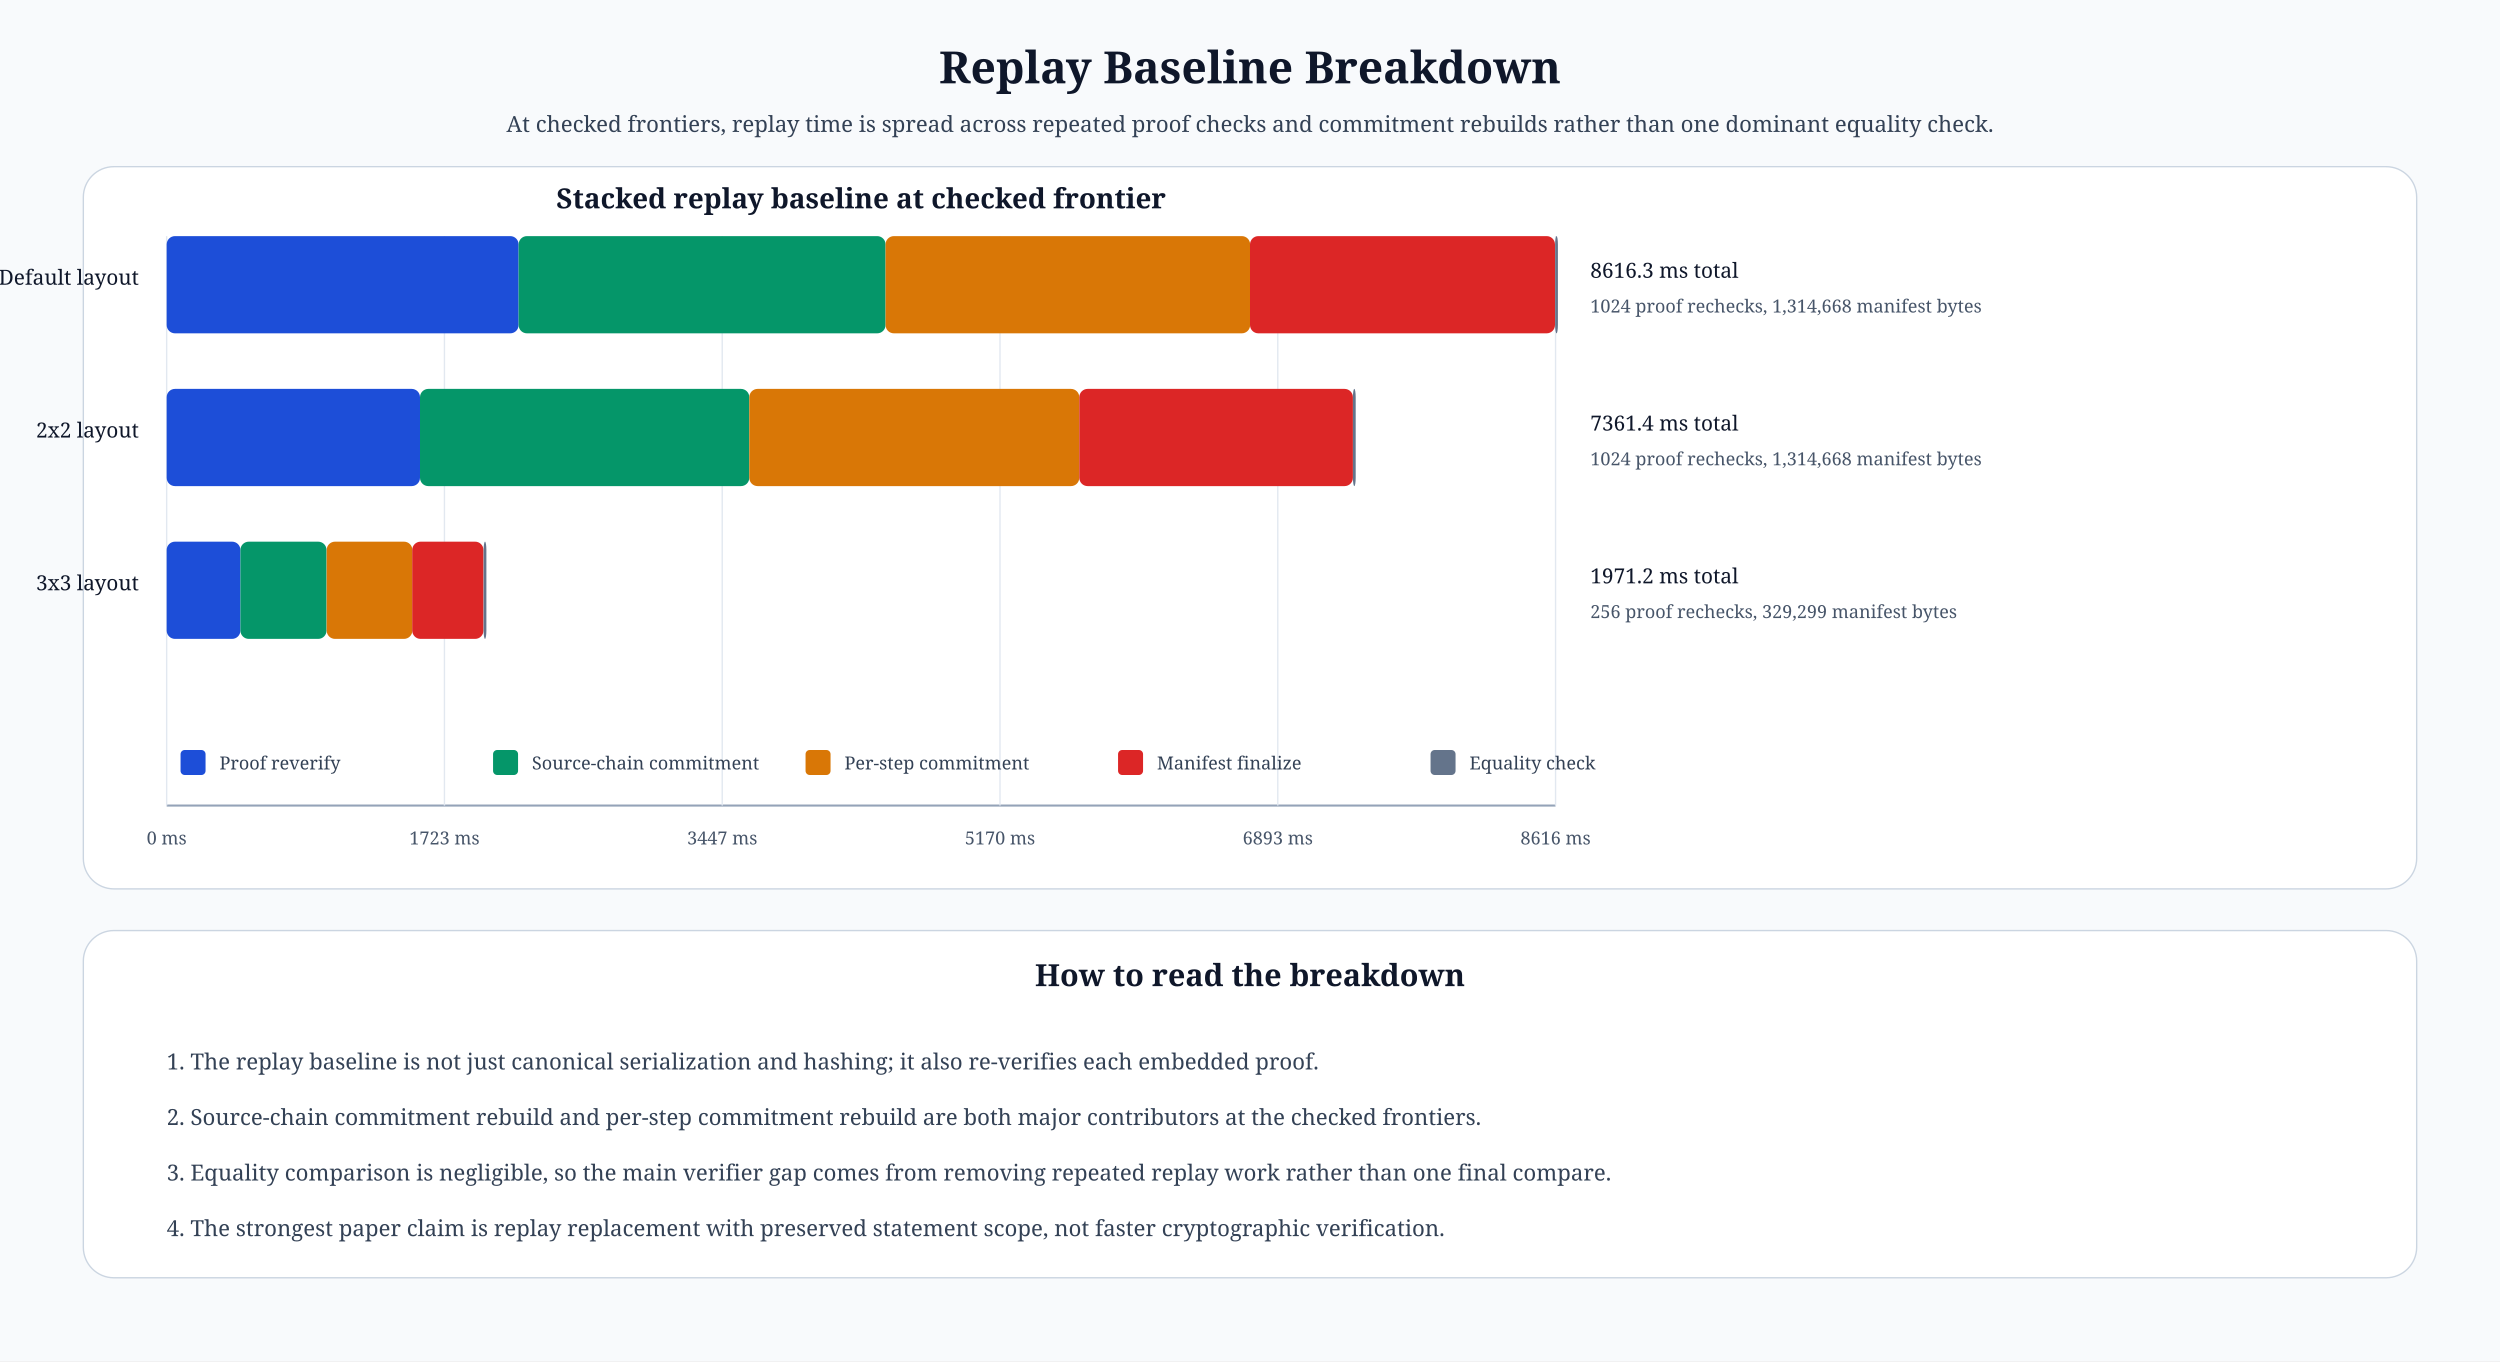
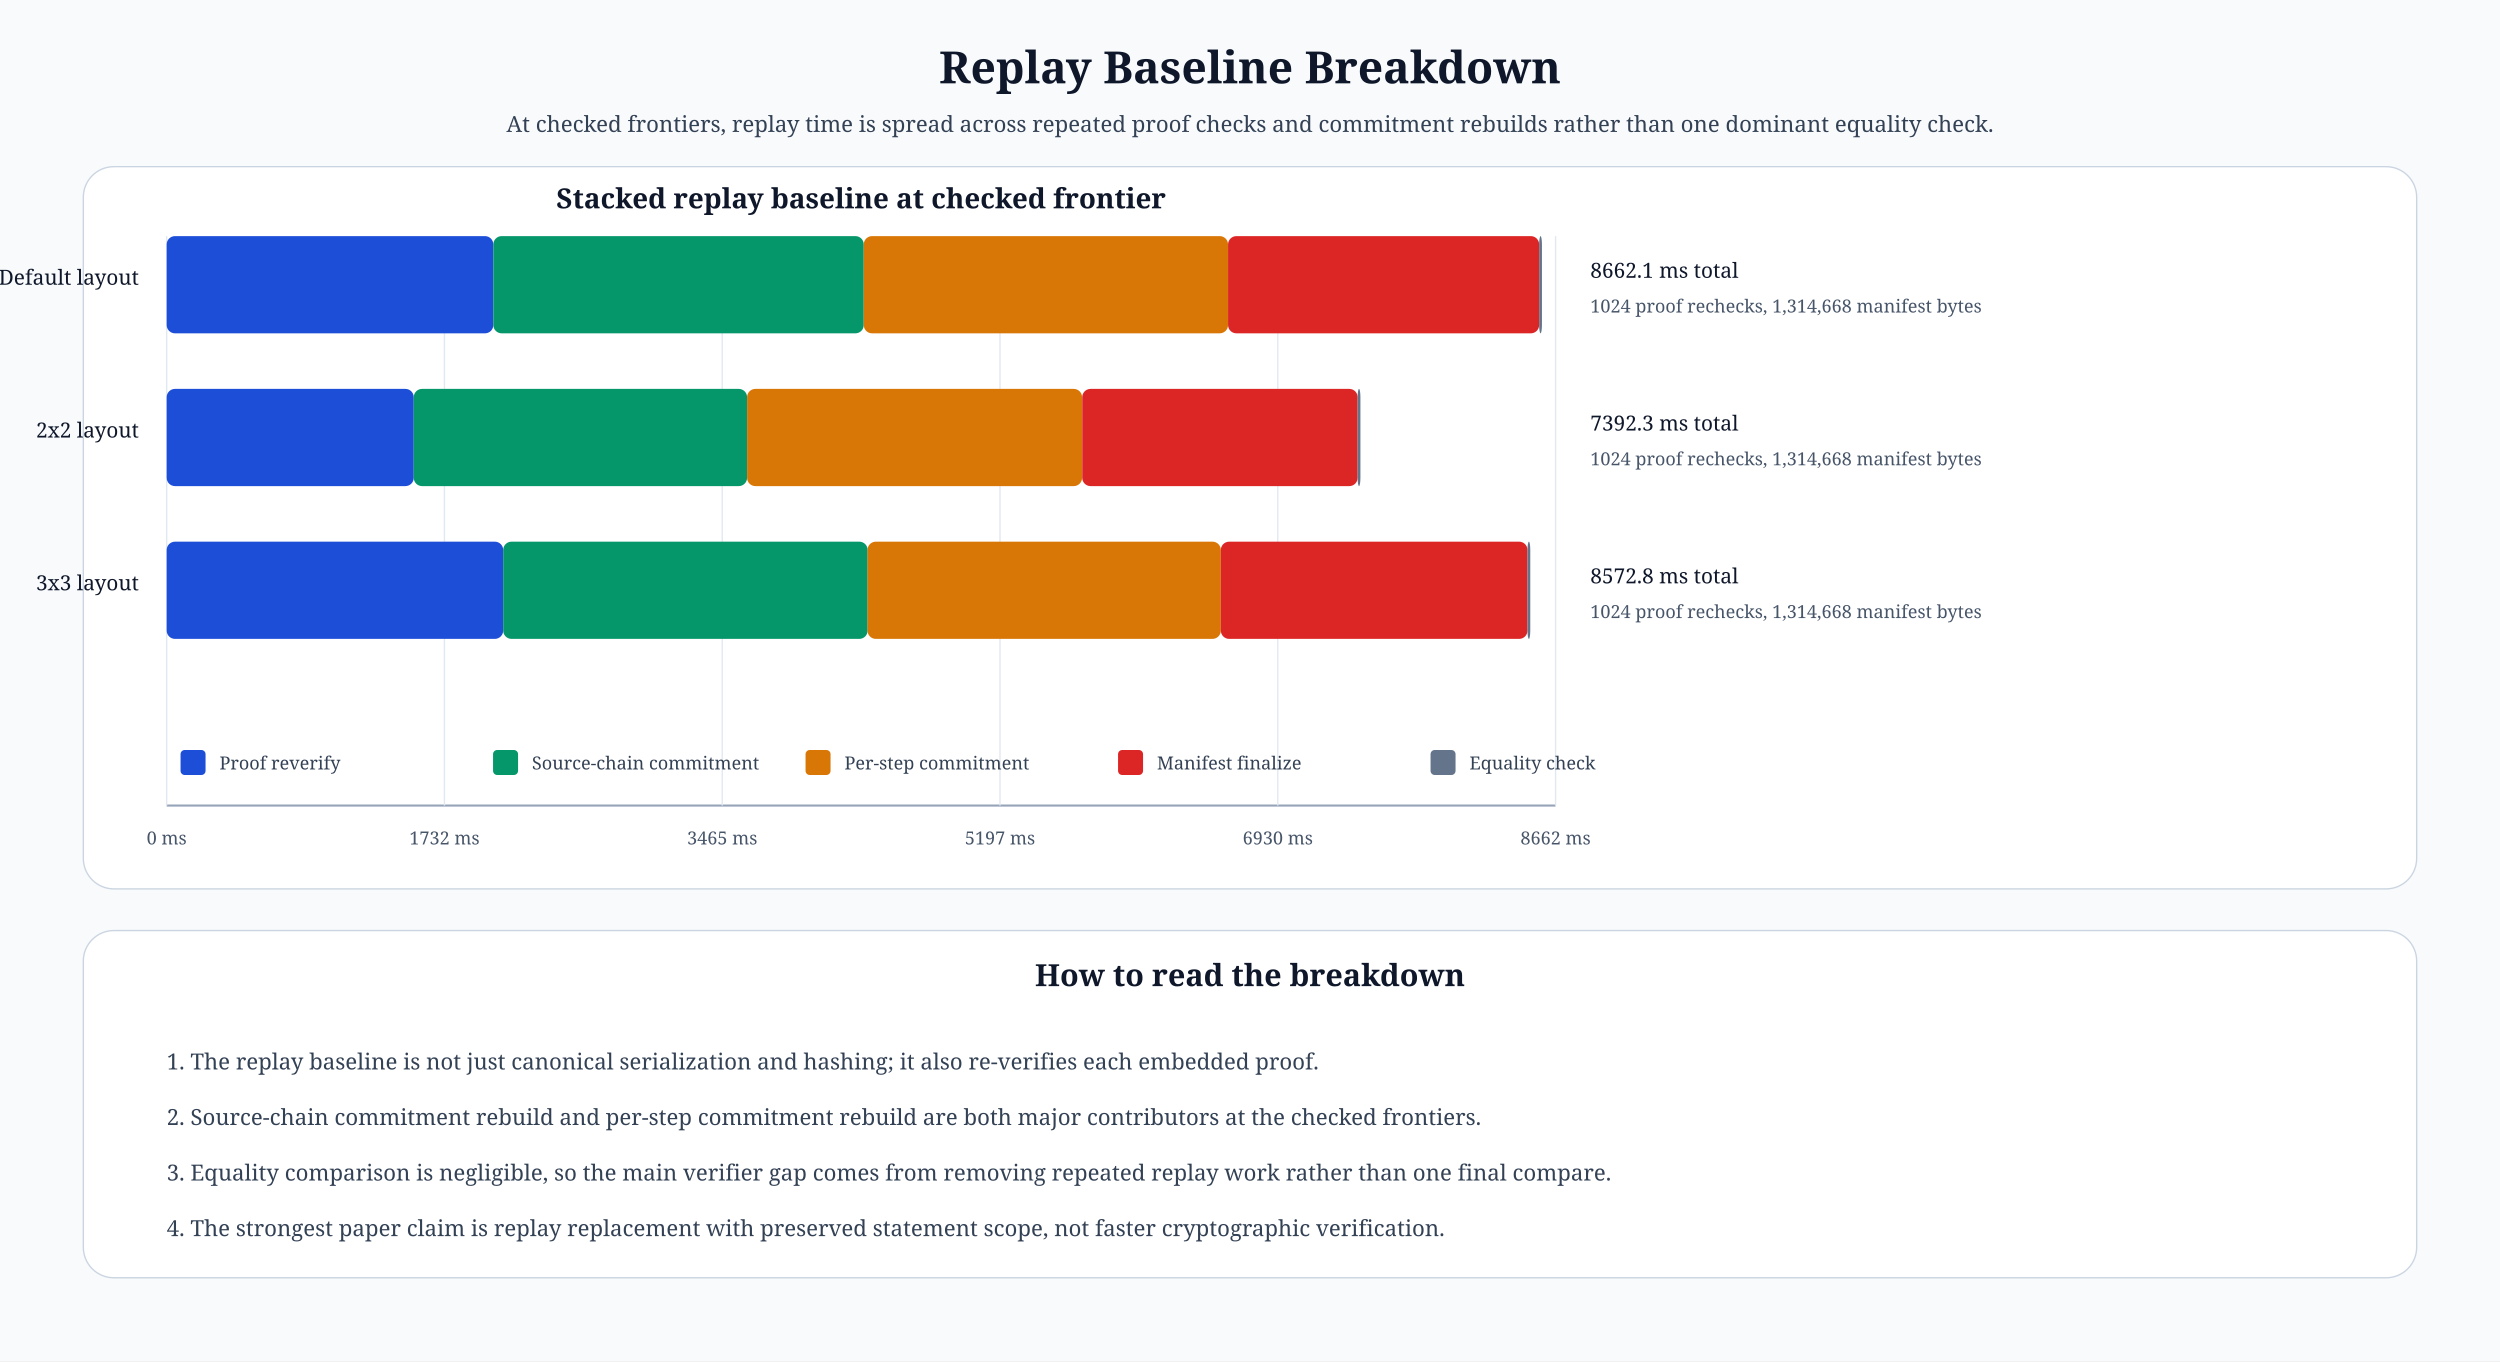
<svg xmlns="http://www.w3.org/2000/svg" width="1800" height="980" viewBox="0 0 1800 980">
  <rect width="100%" height="100%" fill="#F8FAFC" />
  <text x="900.0" y="60.0" text-anchor="middle" font-family="STIX Two Text, Georgia, serif" font-size="32" font-weight="700" fill="#0F172A">Replay Baseline Breakdown</text>
  <text x="900.0" y="95.0" text-anchor="middle" font-family="STIX Two Text, Georgia, serif" font-size="16" font-weight="400" fill="#334155">At checked frontiers, replay time is spread across repeated proof checks and commitment rebuilds rather than one dominant equality check.</text>
  <rect x="60" y="120" width="1680" height="520" rx="22" fill="#FFFFFF" stroke="#CBD5E1" />
  <text x="620.0" y="150.0" text-anchor="middle" font-family="STIX Two Text, Georgia, serif" font-size="20" font-weight="700" fill="#0F172A">Stacked replay baseline at checked frontier</text>
  <line x1="120" y1="580" x2="1120" y2="580" stroke="#94A3B8" stroke-width="1.5" />
  <line x1="120.0" y1="170" x2="120.0" y2="580" stroke="#E2E8F0" stroke-width="1" />
  <text x="120.0" y="608.0" text-anchor="middle" font-family="STIX Two Text, Georgia, serif" font-size="13" font-weight="400" fill="#475569">0 ms</text>
  <line x1="320.0" y1="170" x2="320.0" y2="580" stroke="#E2E8F0" stroke-width="1" />
-   <text x="320.0" y="608.0" text-anchor="middle" font-family="STIX Two Text, Georgia, serif" font-size="13" font-weight="400" fill="#475569">1723 ms</text>
+   <text x="320.0" y="608.0" text-anchor="middle" font-family="STIX Two Text, Georgia, serif" font-size="13" font-weight="400" fill="#475569">1732 ms</text>
  <line x1="520.0" y1="170" x2="520.0" y2="580" stroke="#E2E8F0" stroke-width="1" />
-   <text x="520.0" y="608.0" text-anchor="middle" font-family="STIX Two Text, Georgia, serif" font-size="13" font-weight="400" fill="#475569">3447 ms</text>
+   <text x="520.0" y="608.0" text-anchor="middle" font-family="STIX Two Text, Georgia, serif" font-size="13" font-weight="400" fill="#475569">3465 ms</text>
  <line x1="720.0" y1="170" x2="720.0" y2="580" stroke="#E2E8F0" stroke-width="1" />
-   <text x="720.0" y="608.0" text-anchor="middle" font-family="STIX Two Text, Georgia, serif" font-size="13" font-weight="400" fill="#475569">5170 ms</text>
+   <text x="720.0" y="608.0" text-anchor="middle" font-family="STIX Two Text, Georgia, serif" font-size="13" font-weight="400" fill="#475569">5197 ms</text>
  <line x1="920.0" y1="170" x2="920.0" y2="580" stroke="#E2E8F0" stroke-width="1" />
-   <text x="920.0" y="608.0" text-anchor="middle" font-family="STIX Two Text, Georgia, serif" font-size="13" font-weight="400" fill="#475569">6893 ms</text>
+   <text x="920.0" y="608.0" text-anchor="middle" font-family="STIX Two Text, Georgia, serif" font-size="13" font-weight="400" fill="#475569">6930 ms</text>
  <line x1="1120.0" y1="170" x2="1120.0" y2="580" stroke="#E2E8F0" stroke-width="1" />
-   <text x="1120.0" y="608.0" text-anchor="middle" font-family="STIX Two Text, Georgia, serif" font-size="13" font-weight="400" fill="#475569">8616 ms</text>
+   <text x="1120.0" y="608.0" text-anchor="middle" font-family="STIX Two Text, Georgia, serif" font-size="13" font-weight="400" fill="#475569">8662 ms</text>
  <text x="100.0" y="205.0" text-anchor="end" font-family="STIX Two Text, Georgia, serif" font-size="15" font-weight="400" fill="#0F172A">Default layout</text>
-   <rect x="120.0" y="170.0" width="253.4" height="70" fill="#1D4ED8" rx="6" />
-   <rect x="373.4" y="170.0" width="264.2" height="70" fill="#059669" rx="6" />
-   <rect x="637.6" y="170.0" width="262.5" height="70" fill="#D97706" rx="6" />
-   <rect x="900.0" y="170.0" width="219.6" height="70" fill="#DC2626" rx="6" />
-   <rect x="1119.7" y="170.0" width="2.0" height="70" fill="#64748B" rx="6" />
-   <text x="1145.0" y="200.0" text-anchor="start" font-family="STIX Two Text, Georgia, serif" font-size="15" font-weight="400" fill="#0F172A">8616.3 ms total</text>
+   <rect x="120.0" y="170.0" width="235.2" height="70" fill="#1D4ED8" rx="6" />
+   <rect x="355.2" y="170.0" width="266.7" height="70" fill="#059669" rx="6" />
+   <rect x="621.9" y="170.0" width="262.3" height="70" fill="#D97706" rx="6" />
+   <rect x="884.2" y="170.0" width="224.0" height="70" fill="#DC2626" rx="6" />
+   <rect x="1108.2" y="170.0" width="2.0" height="70" fill="#64748B" rx="6" />
+   <text x="1145.0" y="200.0" text-anchor="start" font-family="STIX Two Text, Georgia, serif" font-size="15" font-weight="400" fill="#0F172A">8662.1 ms total</text>
  <text x="1145.0" y="225.0" text-anchor="start" font-family="STIX Two Text, Georgia, serif" font-size="13" font-weight="400" fill="#475569">1024 proof rechecks, 1,314,668 manifest bytes</text>
  <text x="100.0" y="315.0" text-anchor="end" font-family="STIX Two Text, Georgia, serif" font-size="15" font-weight="400" fill="#0F172A">2x2 layout</text>
-   <rect x="120.0" y="280.0" width="182.4" height="70" fill="#1D4ED8" rx="6" />
-   <rect x="302.4" y="280.0" width="237.1" height="70" fill="#059669" rx="6" />
-   <rect x="539.5" y="280.0" width="237.6" height="70" fill="#D97706" rx="6" />
-   <rect x="777.1" y="280.0" width="197.0" height="70" fill="#DC2626" rx="6" />
-   <rect x="974.1" y="280.0" width="2.0" height="70" fill="#64748B" rx="6" />
-   <text x="1145.0" y="310.0" text-anchor="start" font-family="STIX Two Text, Georgia, serif" font-size="15" font-weight="400" fill="#0F172A">7361.4 ms total</text>
+   <rect x="120.0" y="280.0" width="177.9" height="70" fill="#1D4ED8" rx="6" />
+   <rect x="297.9" y="280.0" width="240.0" height="70" fill="#059669" rx="6" />
+   <rect x="537.9" y="280.0" width="241.2" height="70" fill="#D97706" rx="6" />
+   <rect x="779.2" y="280.0" width="198.3" height="70" fill="#DC2626" rx="6" />
+   <rect x="977.5" y="280.0" width="2.0" height="70" fill="#64748B" rx="6" />
+   <text x="1145.0" y="310.0" text-anchor="start" font-family="STIX Two Text, Georgia, serif" font-size="15" font-weight="400" fill="#0F172A">7392.3 ms total</text>
  <text x="1145.0" y="335.0" text-anchor="start" font-family="STIX Two Text, Georgia, serif" font-size="13" font-weight="400" fill="#475569">1024 proof rechecks, 1,314,668 manifest bytes</text>
  <text x="100.0" y="425.0" text-anchor="end" font-family="STIX Two Text, Georgia, serif" font-size="15" font-weight="400" fill="#0F172A">3x3 layout</text>
-   <rect x="120.0" y="390.0" width="53.1" height="70" fill="#1D4ED8" rx="6" />
-   <rect x="173.1" y="390.0" width="62.0" height="70" fill="#059669" rx="6" />
-   <rect x="235.2" y="390.0" width="61.7" height="70" fill="#D97706" rx="6" />
-   <rect x="296.8" y="390.0" width="51.3" height="70" fill="#DC2626" rx="6" />
-   <rect x="348.2" y="390.0" width="2.0" height="70" fill="#64748B" rx="6" />
-   <text x="1145.0" y="420.0" text-anchor="start" font-family="STIX Two Text, Georgia, serif" font-size="15" font-weight="400" fill="#0F172A">1971.2 ms total</text>
-   <text x="1145.0" y="445.0" text-anchor="start" font-family="STIX Two Text, Georgia, serif" font-size="13" font-weight="400" fill="#475569">256 proof rechecks, 329,299 manifest bytes</text>
+   <rect x="120.0" y="390.0" width="242.3" height="70" fill="#1D4ED8" rx="6" />
+   <rect x="362.3" y="390.0" width="262.4" height="70" fill="#059669" rx="6" />
+   <rect x="624.6" y="390.0" width="254.4" height="70" fill="#D97706" rx="6" />
+   <rect x="879.0" y="390.0" width="220.8" height="70" fill="#DC2626" rx="6" />
+   <rect x="1099.8" y="390.0" width="2.0" height="70" fill="#64748B" rx="6" />
+   <text x="1145.0" y="420.0" text-anchor="start" font-family="STIX Two Text, Georgia, serif" font-size="15" font-weight="400" fill="#0F172A">8572.8 ms total</text>
+   <text x="1145.0" y="445.0" text-anchor="start" font-family="STIX Two Text, Georgia, serif" font-size="13" font-weight="400" fill="#475569">1024 proof rechecks, 1,314,668 manifest bytes</text>
  <rect x="130" y="540" width="18" height="18" rx="3" fill="#1D4ED8" />
  <text x="158.0" y="554.0" text-anchor="start" font-family="STIX Two Text, Georgia, serif" font-size="13" font-weight="400" fill="#334155">Proof reverify</text>
  <rect x="355" y="540" width="18" height="18" rx="3" fill="#059669" />
  <text x="383.0" y="554.0" text-anchor="start" font-family="STIX Two Text, Georgia, serif" font-size="13" font-weight="400" fill="#334155">Source-chain commitment</text>
  <rect x="580" y="540" width="18" height="18" rx="3" fill="#D97706" />
  <text x="608.0" y="554.0" text-anchor="start" font-family="STIX Two Text, Georgia, serif" font-size="13" font-weight="400" fill="#334155">Per-step commitment</text>
  <rect x="805" y="540" width="18" height="18" rx="3" fill="#DC2626" />
  <text x="833.0" y="554.0" text-anchor="start" font-family="STIX Two Text, Georgia, serif" font-size="13" font-weight="400" fill="#334155">Manifest finalize</text>
  <rect x="1030" y="540" width="18" height="18" rx="3" fill="#64748B" />
  <text x="1058.0" y="554.0" text-anchor="start" font-family="STIX Two Text, Georgia, serif" font-size="13" font-weight="400" fill="#334155">Equality check</text>
  <rect x="60" y="670" width="1680" height="250" rx="22" fill="#FFFFFF" stroke="#CBD5E1" />
  <text x="900.0" y="710.0" text-anchor="middle" font-family="STIX Two Text, Georgia, serif" font-size="22" font-weight="700" fill="#0F172A">How to read the breakdown</text>
  <text x="120.0" y="770.0" text-anchor="start" font-family="STIX Two Text, Georgia, serif" font-size="16" font-weight="400" fill="#334155">1. The replay baseline is not just canonical serialization and hashing; it also re-verifies each embedded proof.</text>
  <text x="120.0" y="810.0" text-anchor="start" font-family="STIX Two Text, Georgia, serif" font-size="16" font-weight="400" fill="#334155">2. Source-chain commitment rebuild and per-step commitment rebuild are both major contributors at the checked frontiers.</text>
  <text x="120.0" y="850.0" text-anchor="start" font-family="STIX Two Text, Georgia, serif" font-size="16" font-weight="400" fill="#334155">3. Equality comparison is negligible, so the main verifier gap comes from removing repeated replay work rather than one final compare.</text>
  <text x="120.0" y="890.0" text-anchor="start" font-family="STIX Two Text, Georgia, serif" font-size="16" font-weight="400" fill="#334155">4. The strongest paper claim is replay replacement with preserved statement scope, not faster cryptographic verification.</text>
</svg>
